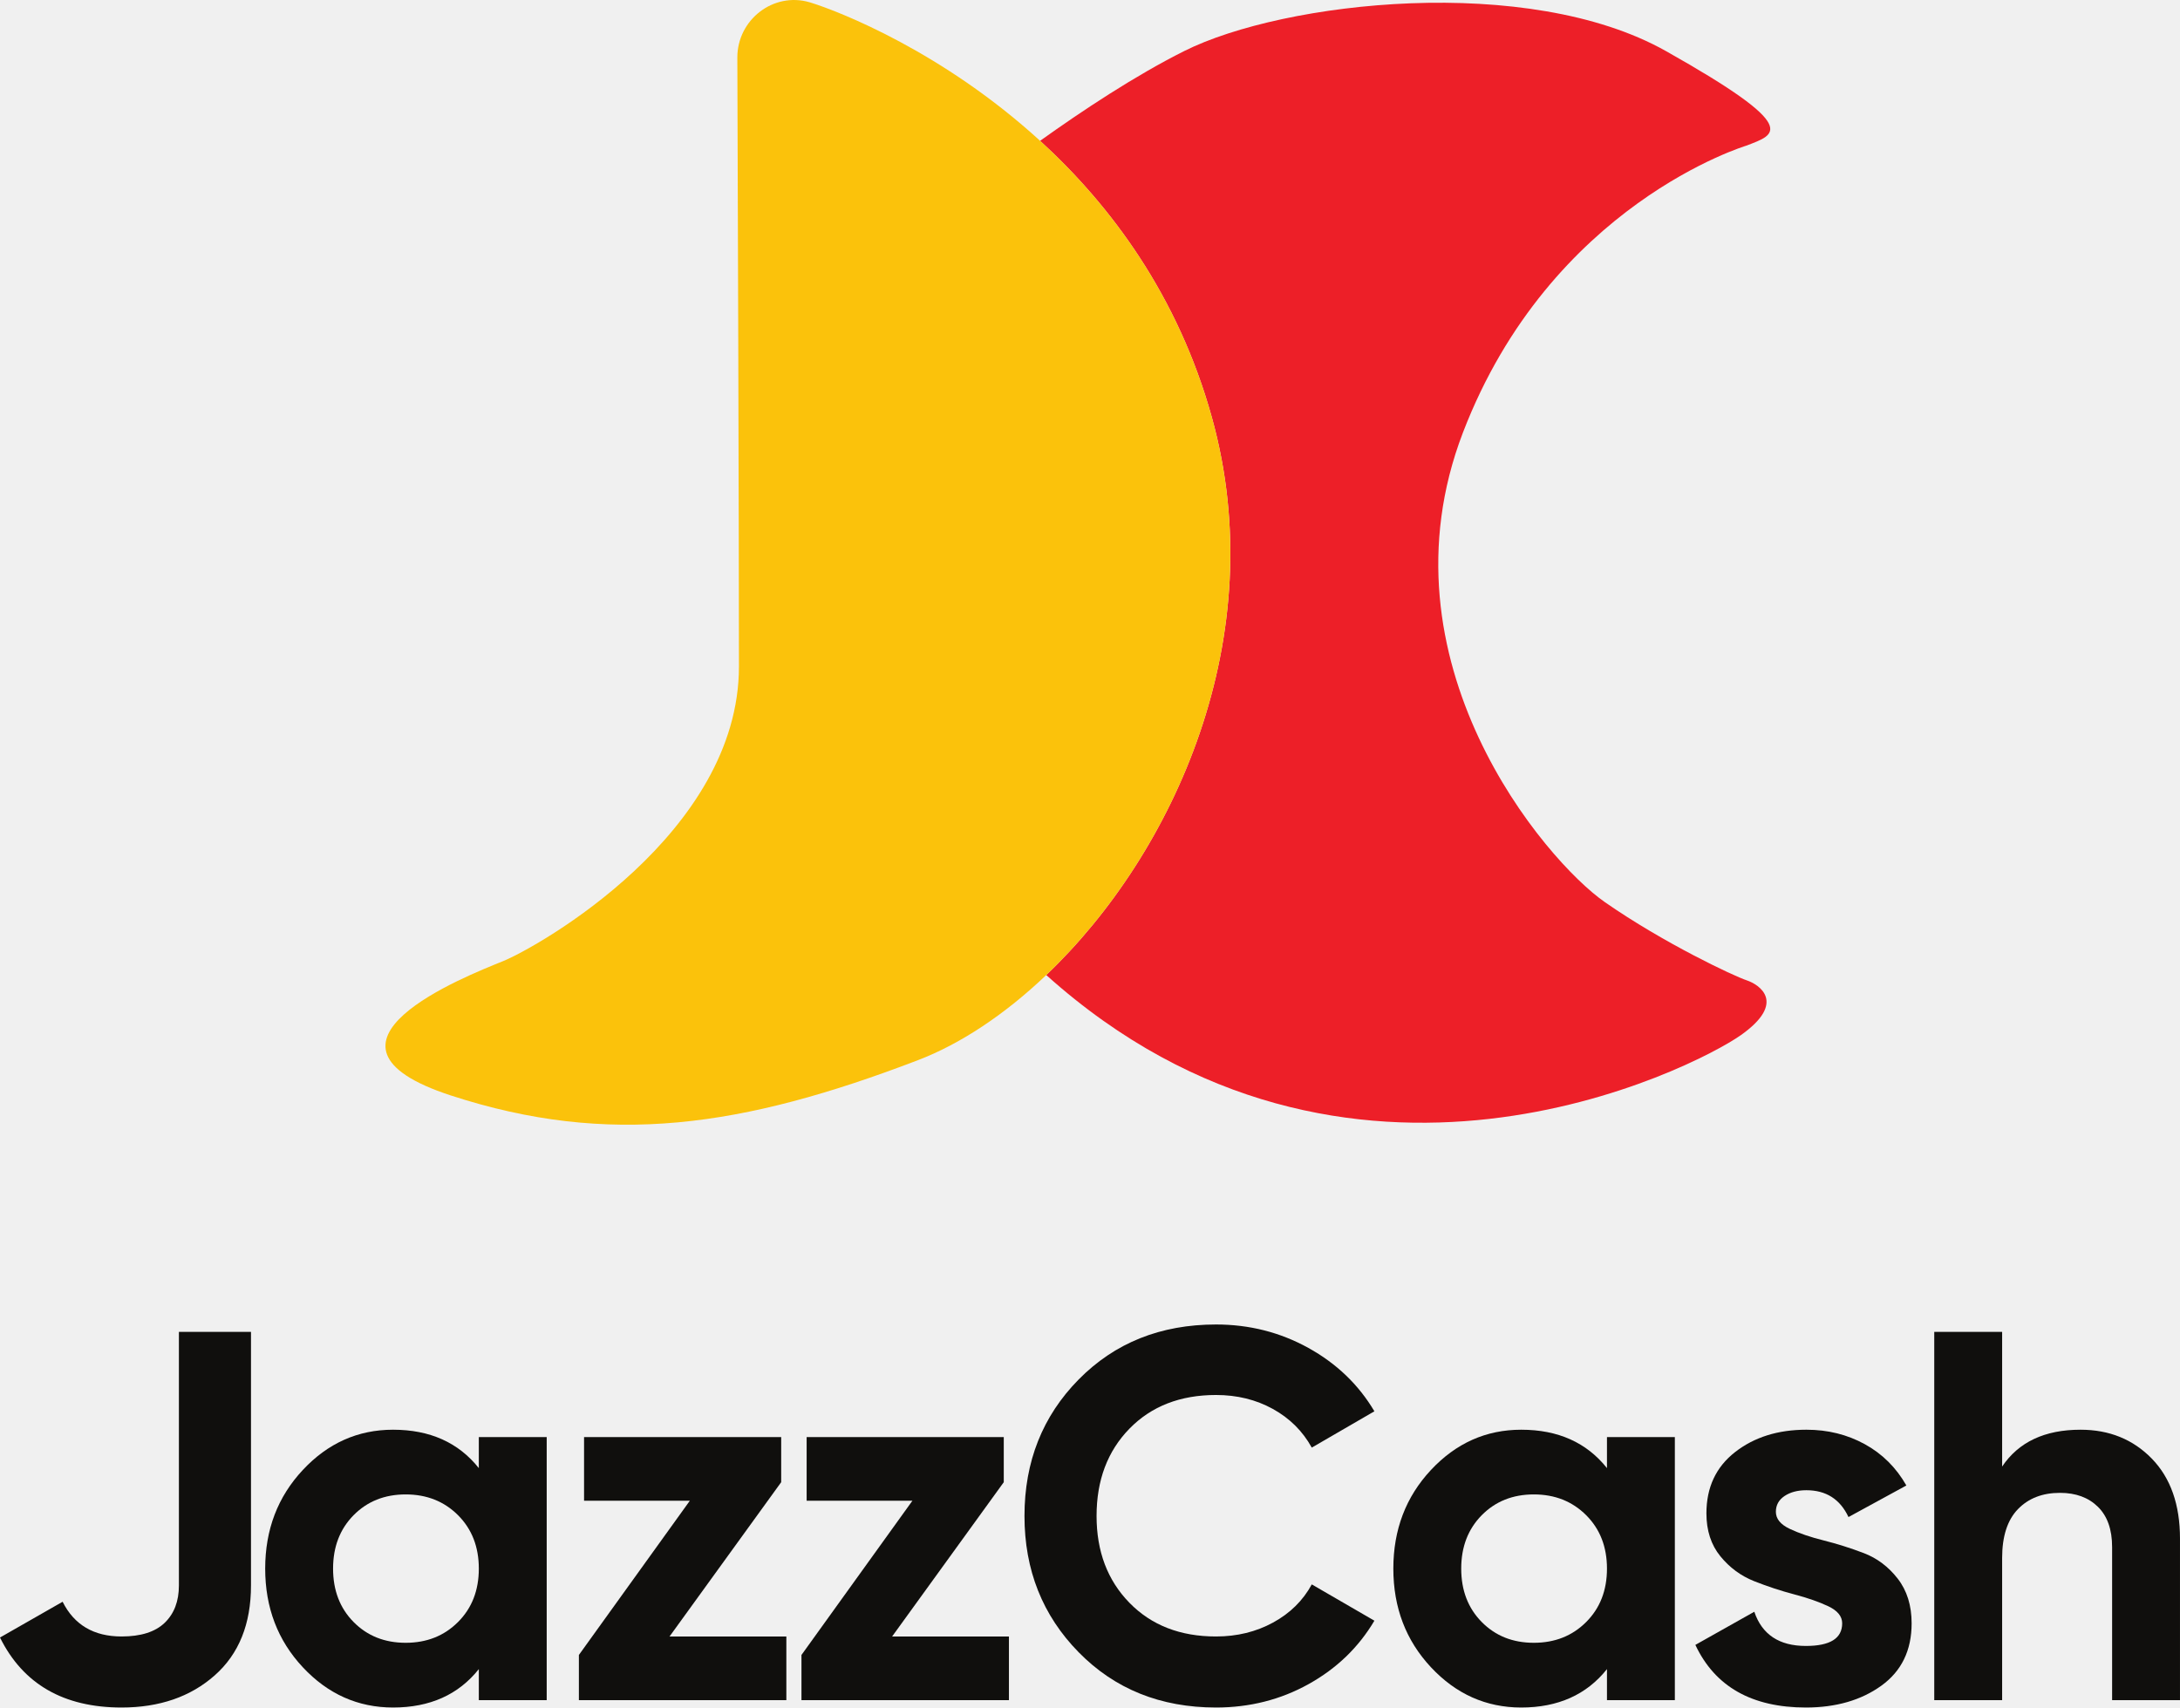
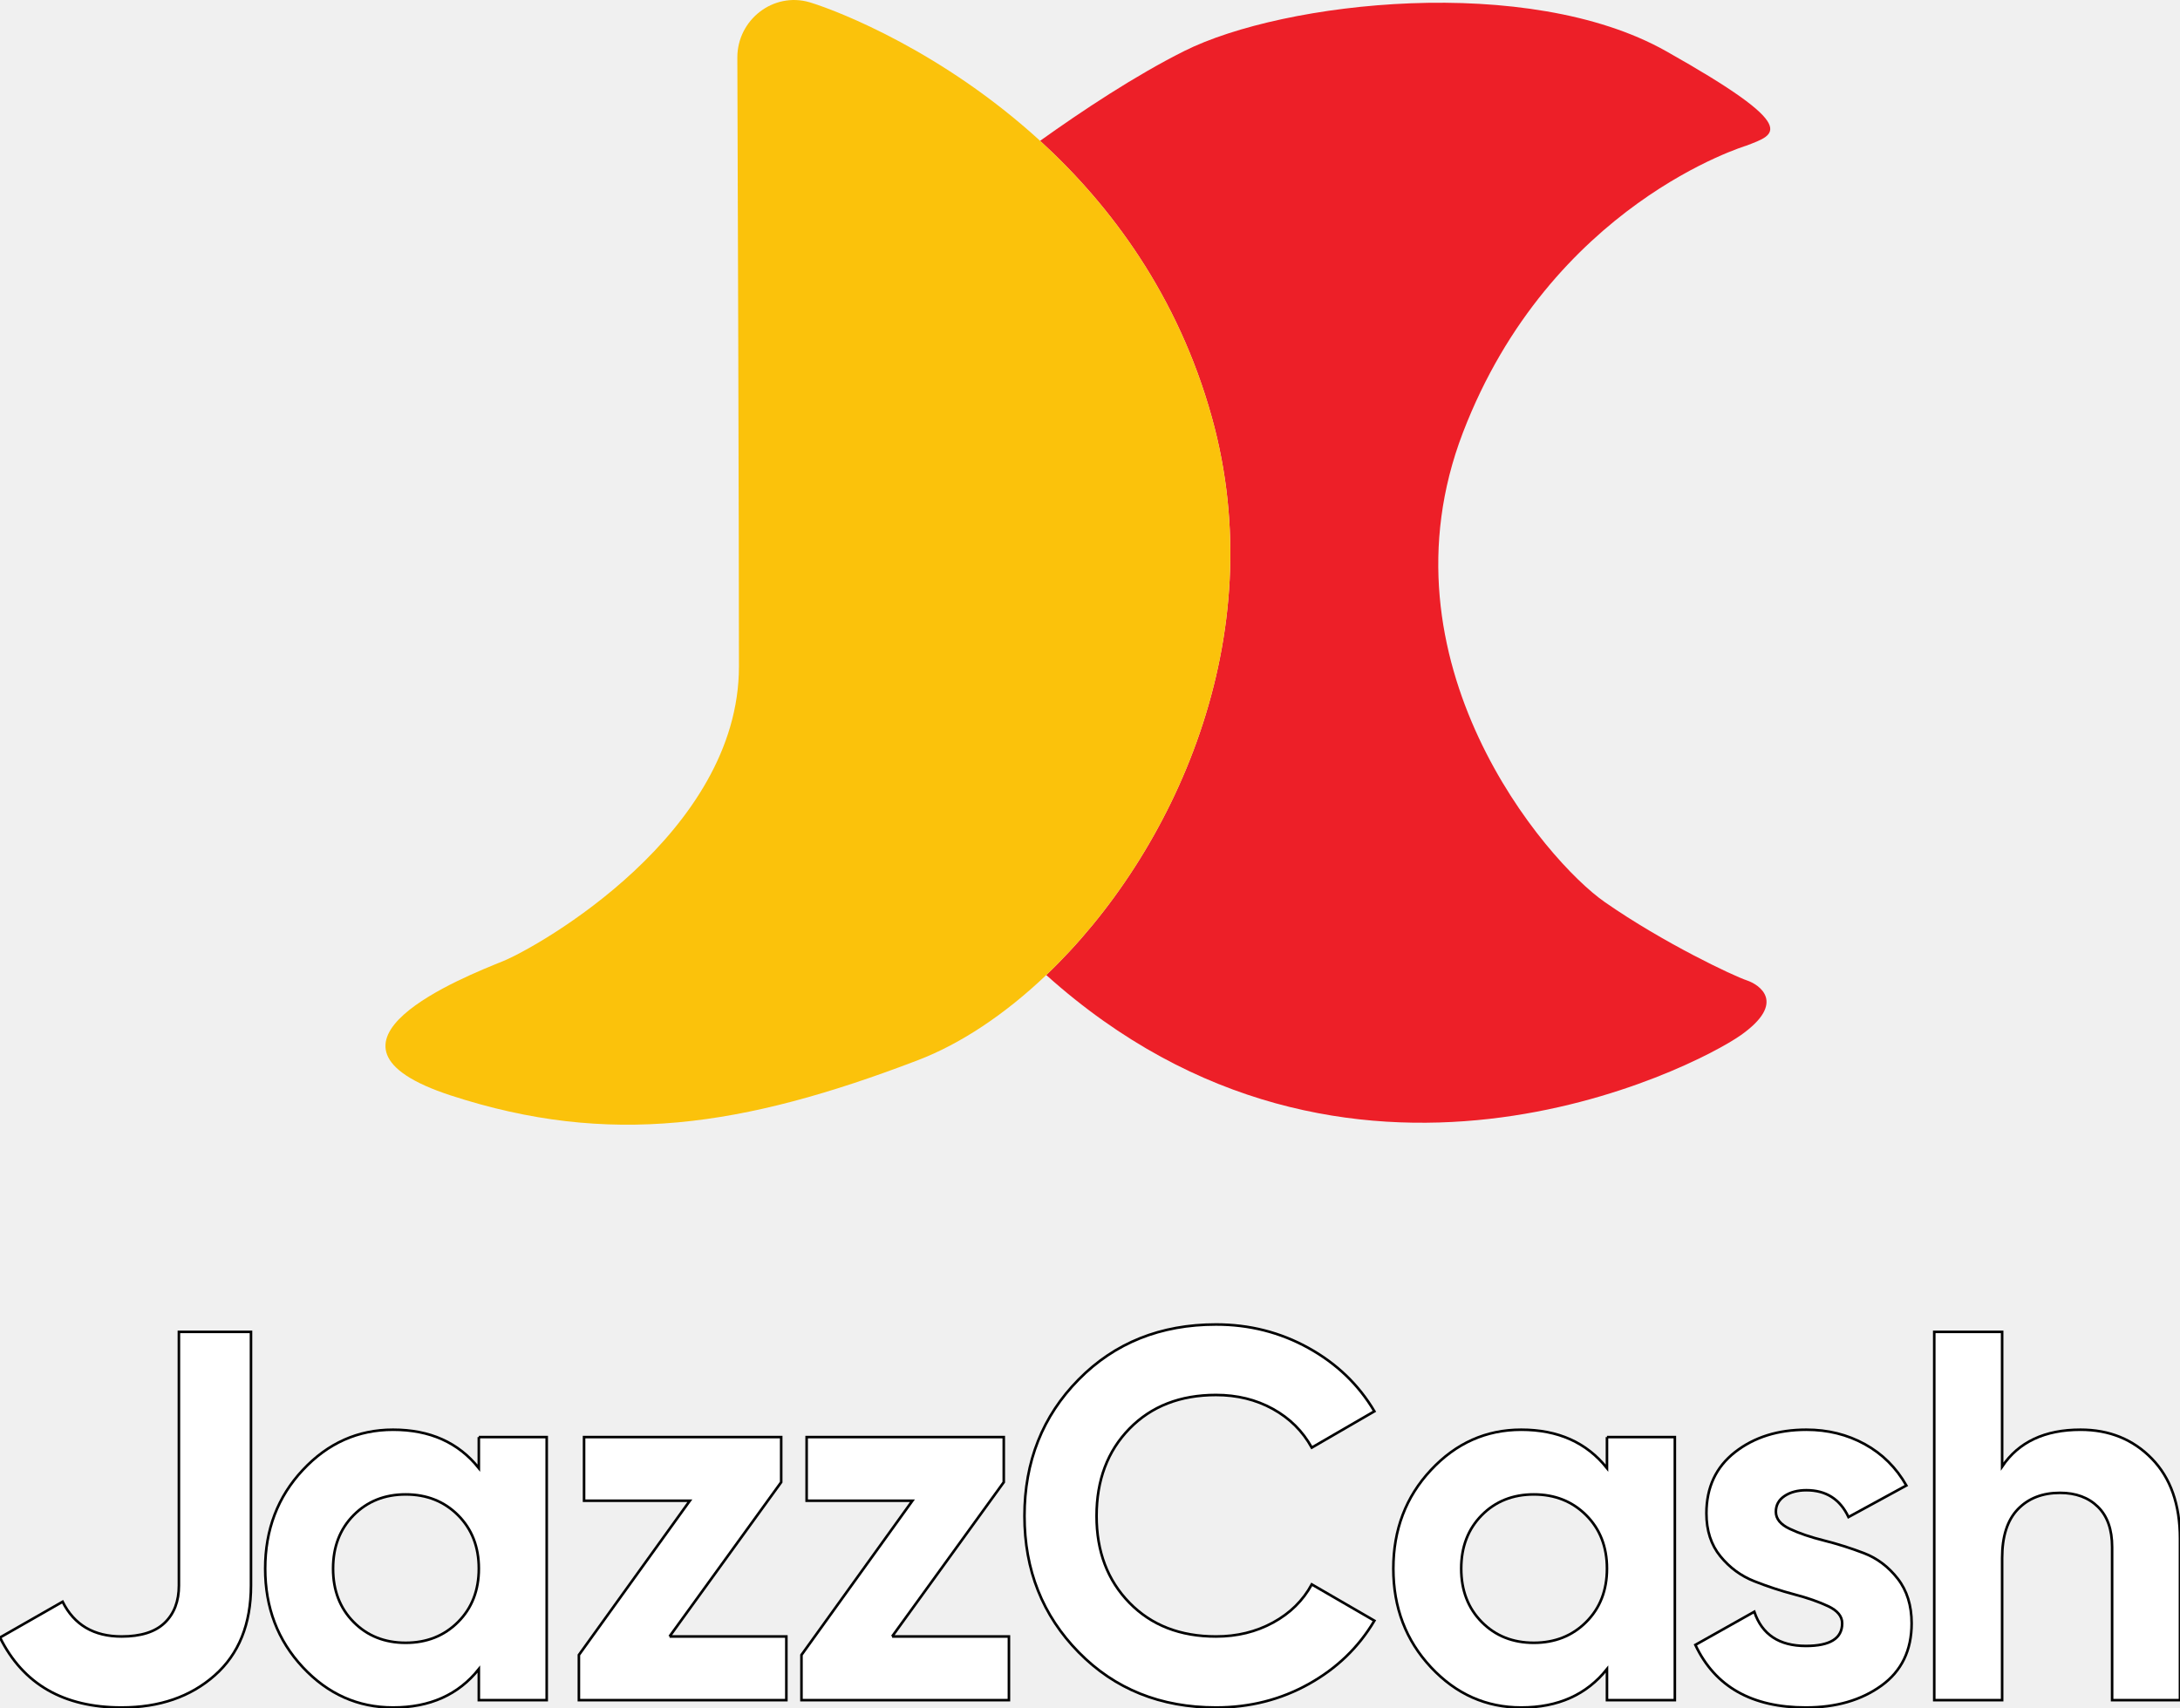
<svg xmlns="http://www.w3.org/2000/svg" version="1.1" id="svg1" width="1128.813" height="884.28" viewBox="0 0 1128.813 884.28">
  <defs id="defs1" />
  <g id="g1">
    <g id="group-R5">
      <path id="path2" d="m 6783.05,6066.73 c 111.85,43.81 220.37,66.79 -313.86,367.29 -534.24,300.52 -1482.53,193.66 -1869.85,0 -191.34,-95.66 -398.94,-233.68 -560.07,-348.88 273.39,-250.06 535,-599.28 666.9,-1073.55 237.15,-852.75 -147.19,-1693.95 -643.04,-2166.61 1171.14,-1051.68 2517.16,-360.37 2696.55,-234.14 180.31,126.88 73.46,197 23.38,213.7 -50.1,16.69 -320.56,143.58 -550.95,303.86 -230.4,160.27 -891.51,934.92 -550.94,1823.1 340.57,888.18 1101.88,1115.23 1101.88,1115.23" style="fill:#ed1f28;fill-opacity:1;fill-rule:nonzero;stroke:none" transform="matrix(0.1333333,0,0,-0.1333333,0,884.28)" />
      <path id="path3" d="m 4706.17,5011.59 c -131.9,474.27 -393.51,823.49 -666.9,1073.55 -377.19,345 -776.79,501.21 -889.07,536.31 -1.94,0.6 -3.87,1.19 -5.79,1.75 -141,41.51 -281.44,-68.02 -280.93,-215 1.49,-426.48 6.23,-1819.47 6.23,-2364.91 0,-647.77 -777.99,-1088.52 -918.23,-1145.27 -140.24,-56.78 -814.72,-320.56 -200.34,-520.9 614.38,-200.34 1131.93,-123.55 1813.09,136.89 166.48,63.66 338.5,178.08 498.9,330.97 495.85,472.66 880.19,1313.86 643.04,2166.61" style="fill:#fbc20b;fill-opacity:1;fill-rule:nonzero;stroke:none" transform="matrix(0.1333333,0,0,-0.1333333,0,884.28)" />
-       <path id="path4" d="M 472.039,0 C 247.262,0 89.898,90.59 0,271.801 L 243.172,410.75 c 44.957,-89.918 121.238,-134.879 228.867,-134.879 74.91,0 130.789,17.688 167.563,53.129 36.789,35.422 55.179,83.781 55.179,145.102 V 1459.04 H 974.73 V 474.09 c 0,-149.86 -47,-266.36 -140.992,-349.418 C 739.738,41.52 619.18,0 472.039,0" style="fill:#100f0d;fill-opacity:1;fill-rule:nonzero;stroke:none" transform="matrix(0.1333333,0,0,-0.1333333,0,884.28)" />
-       <path id="path5" d="m 1373.18,332.051 c 53.14,-53.84 120.55,-80.719 202.3,-80.719 81.74,0 149.49,26.879 203.33,80.719 53.81,53.801 80.72,122.941 80.72,207.418 0,84.433 -26.91,153.582 -80.72,207.429 -53.84,53.793 -121.59,80.723 -203.33,80.723 -81.75,0 -149.16,-26.93 -202.3,-80.723 -53.13,-53.847 -79.68,-122.996 -79.68,-207.429 0,-84.477 26.55,-153.629 79.68,-207.418 z m 486.35,718.289 h 263.6 V 28.602 h -263.6 V 149.16 C 1780.49,49.691 1669.48,0 1526.44,0 c -136.25,0 -253.08,52.121 -350.45,156.32 -97.41,104.2 -146.11,231.922 -146.11,383.149 0,151.23 48.7,278.953 146.11,383.14 97.37,104.211 214.21,156.341 350.45,156.341 143.04,0 254.05,-49.75 333.09,-149.161 v 120.551" style="fill:#100f0d;fill-opacity:1;fill-rule:nonzero;stroke:none" transform="matrix(0.1333333,0,0,-0.1333333,0,884.28)" />
-       <path id="path6" d="m 2600.19,275.852 h 453.64 V 28.59 h -805.7 V 204.082 l 430.83,599 h -410.74 v 247.258 h 765.56 V 875.16 L 2600.19,275.852" style="fill:#100f0d;fill-opacity:1;fill-rule:nonzero;stroke:none" transform="matrix(0.1333333,0,0,-0.1333333,0,884.28)" />
-       <path id="path7" d="m 3464.58,275.852 h 453.64 V 28.59 h -805.7 V 204.082 l 430.83,599 h -410.74 v 247.258 h 765.57 V 875.16 l -433.6,-599.308" style="fill:#100f0d;fill-opacity:1;fill-rule:nonzero;stroke:none" transform="matrix(0.1333333,0,0,-0.1333333,0,884.28)" />
-       <path id="path8" d="m 4722.43,0 c -215.26,0 -393.06,71.531 -533.34,214.539 -140.34,143.07 -210.48,319.449 -210.48,529.27 0,211.171 70.14,387.931 210.48,530.311 140.29,142.31 318.08,213.53 533.34,213.53 129.4,0 248.96,-30.32 358.61,-90.93 109.66,-60.65 195.17,-142.75 256.47,-246.25 l -243.17,-140.98 c -35.44,64.02 -85.82,114.06 -151.22,150.19 -65.38,36.06 -138.95,54.14 -220.69,54.14 -138.96,0 -251.03,-43.61 -336.15,-130.76 -85.15,-87.228 -127.72,-200.259 -127.72,-339.251 0,-137.629 42.58,-250 127.72,-337.18 85.13,-87.18 197.2,-130.77 336.15,-130.77 81.75,0 155.63,18.043 221.7,54.161 66.08,36.062 116.15,85.46 150.21,148.128 L 5337.51,337.172 C 5276.2,233.629 5191.05,151.539 5082.08,90.93 4973.07,30.281 4853.23,0 4722.43,0" style="fill:#100f0d;fill-opacity:1;fill-rule:nonzero;stroke:none" transform="matrix(0.1333333,0,0,-0.1333333,0,884.28)" />
-       <path id="path9" d="m 5754.38,332.051 c 53.13,-53.84 120.55,-80.719 202.29,-80.719 81.73,0 149.48,26.879 203.33,80.719 53.81,53.801 80.72,122.941 80.72,207.418 0,84.433 -26.91,153.582 -80.72,207.429 -53.85,53.793 -121.6,80.723 -203.33,80.723 -81.75,0 -149.16,-26.93 -202.29,-80.723 -53.14,-53.847 -79.69,-122.996 -79.69,-207.429 0,-84.477 26.54,-153.629 79.69,-207.418 z m 486.35,718.289 h 263.59 V 28.602 H 6240.73 V 149.16 C 6161.69,49.691 6050.68,0 5907.64,0 c -136.25,0 -253.09,52.121 -350.46,156.32 -97.41,104.2 -146.1,231.922 -146.1,383.149 0,151.23 48.69,278.953 146.1,383.14 97.37,104.211 214.21,156.341 350.46,156.341 143.04,0 254.04,-49.75 333.09,-149.161 v 120.551" style="fill:#100f0d;fill-opacity:1;fill-rule:nonzero;stroke:none" transform="matrix(0.1333333,0,0,-0.1333333,0,884.28)" />
-       <path id="path10" d="m 6896.66,760.16 c 0,-27.289 18.04,-49.379 54.16,-66.41 36.06,-17.051 80,-32.051 131.8,-44.949 51.75,-12.961 103.5,-29.321 155.31,-49.031 51.75,-19.77 95.68,-52.821 131.79,-99.122 36.09,-46.328 54.15,-104.238 54.15,-173.687 0,-104.949 -39.16,-185.66 -117.49,-242.172 C 7228.03,28.289 7130.29,0 7013.14,0 6803.34,0 6660.3,81.039 6584,243.191 l 228.88,128.731 c 29.96,-88.59 96.73,-132.84 200.26,-132.84 94,0 141,29.27 141,87.879 0,27.238 -18.07,49.34 -54.15,66.41 -36.09,17.02 -80.04,32.359 -131.82,45.969 -51.79,13.621 -103.54,30.64 -155.29,51.101 -51.79,20.43 -95.7,52.739 -131.82,97.051 -36.09,44.25 -54.13,99.77 -54.13,166.567 0,100.793 37.1,180.113 111.36,238.062 74.24,57.869 166.56,86.839 276.89,86.839 83.08,0 158.69,-18.75 226.82,-56.19 68.13,-37.489 121.91,-90.938 161.45,-160.438 l -224.77,-122.59 c -32.71,69.488 -87.2,104.199 -163.5,104.199 -34.07,0 -62.32,-7.48 -84.8,-22.461 -22.48,-15.039 -33.72,-35.46 -33.72,-61.32" style="fill:#100f0d;fill-opacity:1;fill-rule:nonzero;stroke:none" transform="matrix(0.1333333,0,0,-0.1333333,0,884.28)" />
-       <path id="path11" d="m 8079.83,1078.95 c 111.7,0 204,-37.5 276.9,-112.38 72.85,-74.929 109.33,-178.519 109.33,-310.609 V 28.602 H 8202.45 V 623.25 c 0,68.129 -18.4,120.211 -55.18,156.332 -36.79,36.066 -85.83,54.137 -147.12,54.137 -68.15,0 -122.62,-21.117 -163.48,-63.328 -40.88,-42.243 -61.32,-105.582 -61.32,-190.051 V 28.609 H 7511.73 V 1459.04 h 263.62 V 935.891 c 64.02,95.349 165.53,143.059 304.48,143.059" style="fill:#100f0d;fill-opacity:1;fill-rule:nonzero;stroke:none" transform="matrix(0.1333333,0,0,-0.1333333,0,884.28)" />
+       <path id="path4" d="M 472.039,0 C 247.262,0 89.898,90.59 0,271.801 L 243.172,410.75 c 44.957,-89.918 121.238,-134.879 228.867,-134.879 74.91,0 130.789,17.688 167.563,53.129 36.789,35.422 55.179,83.781 55.179,145.102 V 1459.04 H 974.73 V 474.09 c 0,-149.86 -47,-266.36 -140.992,-349.418 C 739.738,41.52 619.18,0 472.039,0" style="fill:#ffffff;fill-opacity:1;fill-rule:nonzero;stroke:#000000;stroke-width:10px;" transform="matrix(0.1333333,0,0,-0.1333333,0,884.28)" />
+       <path id="path5" d="m 1373.18,332.051 c 53.14,-53.84 120.55,-80.719 202.3,-80.719 81.74,0 149.49,26.879 203.33,80.719 53.81,53.801 80.72,122.941 80.72,207.418 0,84.433 -26.91,153.582 -80.72,207.429 -53.84,53.793 -121.59,80.723 -203.33,80.723 -81.75,0 -149.16,-26.93 -202.3,-80.723 -53.13,-53.847 -79.68,-122.996 -79.68,-207.429 0,-84.477 26.55,-153.629 79.68,-207.418 z m 486.35,718.289 h 263.6 V 28.602 h -263.6 V 149.16 C 1780.49,49.691 1669.48,0 1526.44,0 c -136.25,0 -253.08,52.121 -350.45,156.32 -97.41,104.2 -146.11,231.922 -146.11,383.149 0,151.23 48.7,278.953 146.11,383.14 97.37,104.211 214.21,156.341 350.45,156.341 143.04,0 254.05,-49.75 333.09,-149.161 v 120.551" style="fill:#ffffff;fill-opacity:1;fill-rule:nonzero;stroke:#000000;stroke-width:10px;" transform="matrix(0.1333333,0,0,-0.1333333,0,884.28)" />
+       <path id="path6" d="m 2600.19,275.852 h 453.64 V 28.59 h -805.7 V 204.082 l 430.83,599 h -410.74 v 247.258 h 765.56 V 875.16 L 2600.19,275.852" style="fill:#fff;fill-opacity:1;fill-rule:nonzero;stroke:#000000;stroke-width:10px;" transform="matrix(0.1333333,0,0,-0.1333333,0,884.28)" />
+       <path id="path7" d="m 3464.58,275.852 h 453.64 V 28.59 h -805.7 V 204.082 l 430.83,599 h -410.74 v 247.258 h 765.57 V 875.16 l -433.6,-599.308" style="fill:#fff;fill-opacity:1;fill-rule:nonzero;stroke:#000000;stroke-width:10px;" transform="matrix(0.1333333,0,0,-0.1333333,0,884.28)" />
+       <path id="path8" d="m 4722.43,0 c -215.26,0 -393.06,71.531 -533.34,214.539 -140.34,143.07 -210.48,319.449 -210.48,529.27 0,211.171 70.14,387.931 210.48,530.311 140.29,142.31 318.08,213.53 533.34,213.53 129.4,0 248.96,-30.32 358.61,-90.93 109.66,-60.65 195.17,-142.75 256.47,-246.25 l -243.17,-140.98 c -35.44,64.02 -85.82,114.06 -151.22,150.19 -65.38,36.06 -138.95,54.14 -220.69,54.14 -138.96,0 -251.03,-43.61 -336.15,-130.76 -85.15,-87.228 -127.72,-200.259 -127.72,-339.251 0,-137.629 42.58,-250 127.72,-337.18 85.13,-87.18 197.2,-130.77 336.15,-130.77 81.75,0 155.63,18.043 221.7,54.161 66.08,36.062 116.15,85.46 150.21,148.128 L 5337.51,337.172 C 5276.2,233.629 5191.05,151.539 5082.08,90.93 4973.07,30.281 4853.23,0 4722.43,0" style="fill:#fff;fill-opacity:1;fill-rule:nonzero;stroke:#000000;stroke-width:10px;" transform="matrix(0.1333333,0,0,-0.1333333,0,884.28)" />
+       <path id="path9" d="m 5754.38,332.051 c 53.13,-53.84 120.55,-80.719 202.29,-80.719 81.73,0 149.48,26.879 203.33,80.719 53.81,53.801 80.72,122.941 80.72,207.418 0,84.433 -26.91,153.582 -80.72,207.429 -53.85,53.793 -121.6,80.723 -203.33,80.723 -81.75,0 -149.16,-26.93 -202.29,-80.723 -53.14,-53.847 -79.69,-122.996 -79.69,-207.429 0,-84.477 26.54,-153.629 79.69,-207.418 z m 486.35,718.289 h 263.59 V 28.602 H 6240.73 V 149.16 C 6161.69,49.691 6050.68,0 5907.64,0 c -136.25,0 -253.09,52.121 -350.46,156.32 -97.41,104.2 -146.1,231.922 -146.1,383.149 0,151.23 48.69,278.953 146.1,383.14 97.37,104.211 214.21,156.341 350.46,156.341 143.04,0 254.04,-49.75 333.09,-149.161 v 120.551" style="fill:#fff;fill-opacity:1;fill-rule:nonzero;stroke:#000000;stroke-width:10px;" transform="matrix(0.1333333,0,0,-0.1333333,0,884.28)" />
+       <path id="path10" d="m 6896.66,760.16 c 0,-27.289 18.04,-49.379 54.16,-66.41 36.06,-17.051 80,-32.051 131.8,-44.949 51.75,-12.961 103.5,-29.321 155.31,-49.031 51.75,-19.77 95.68,-52.821 131.79,-99.122 36.09,-46.328 54.15,-104.238 54.15,-173.687 0,-104.949 -39.16,-185.66 -117.49,-242.172 C 7228.03,28.289 7130.29,0 7013.14,0 6803.34,0 6660.3,81.039 6584,243.191 l 228.88,128.731 c 29.96,-88.59 96.73,-132.84 200.26,-132.84 94,0 141,29.27 141,87.879 0,27.238 -18.07,49.34 -54.15,66.41 -36.09,17.02 -80.04,32.359 -131.82,45.969 -51.79,13.621 -103.54,30.64 -155.29,51.101 -51.79,20.43 -95.7,52.739 -131.82,97.051 -36.09,44.25 -54.13,99.77 -54.13,166.567 0,100.793 37.1,180.113 111.36,238.062 74.24,57.869 166.56,86.839 276.89,86.839 83.08,0 158.69,-18.75 226.82,-56.19 68.13,-37.489 121.91,-90.938 161.45,-160.438 l -224.77,-122.59 c -32.71,69.488 -87.2,104.199 -163.5,104.199 -34.07,0 -62.32,-7.48 -84.8,-22.461 -22.48,-15.039 -33.72,-35.46 -33.72,-61.32" style="fill:#fff;fill-opacity:1;fill-rule:nonzero;stroke:#000000;stroke-width:10px;" transform="matrix(0.1333333,0,0,-0.1333333,0,884.28)" />
+       <path id="path11" d="m 8079.83,1078.95 c 111.7,0 204,-37.5 276.9,-112.38 72.85,-74.929 109.33,-178.519 109.33,-310.609 V 28.602 H 8202.45 V 623.25 c 0,68.129 -18.4,120.211 -55.18,156.332 -36.79,36.066 -85.83,54.137 -147.12,54.137 -68.15,0 -122.62,-21.117 -163.48,-63.328 -40.88,-42.243 -61.32,-105.582 -61.32,-190.051 V 28.609 H 7511.73 V 1459.04 h 263.62 V 935.891 c 64.02,95.349 165.53,143.059 304.48,143.059" style="fill:#fff;fill-opacity:1;fill-rule:nonzero;stroke:#000000;stroke-width:10px;" transform="matrix(0.1333333,0,0,-0.1333333,0,884.28)" />
    </g>
  </g>
</svg>
